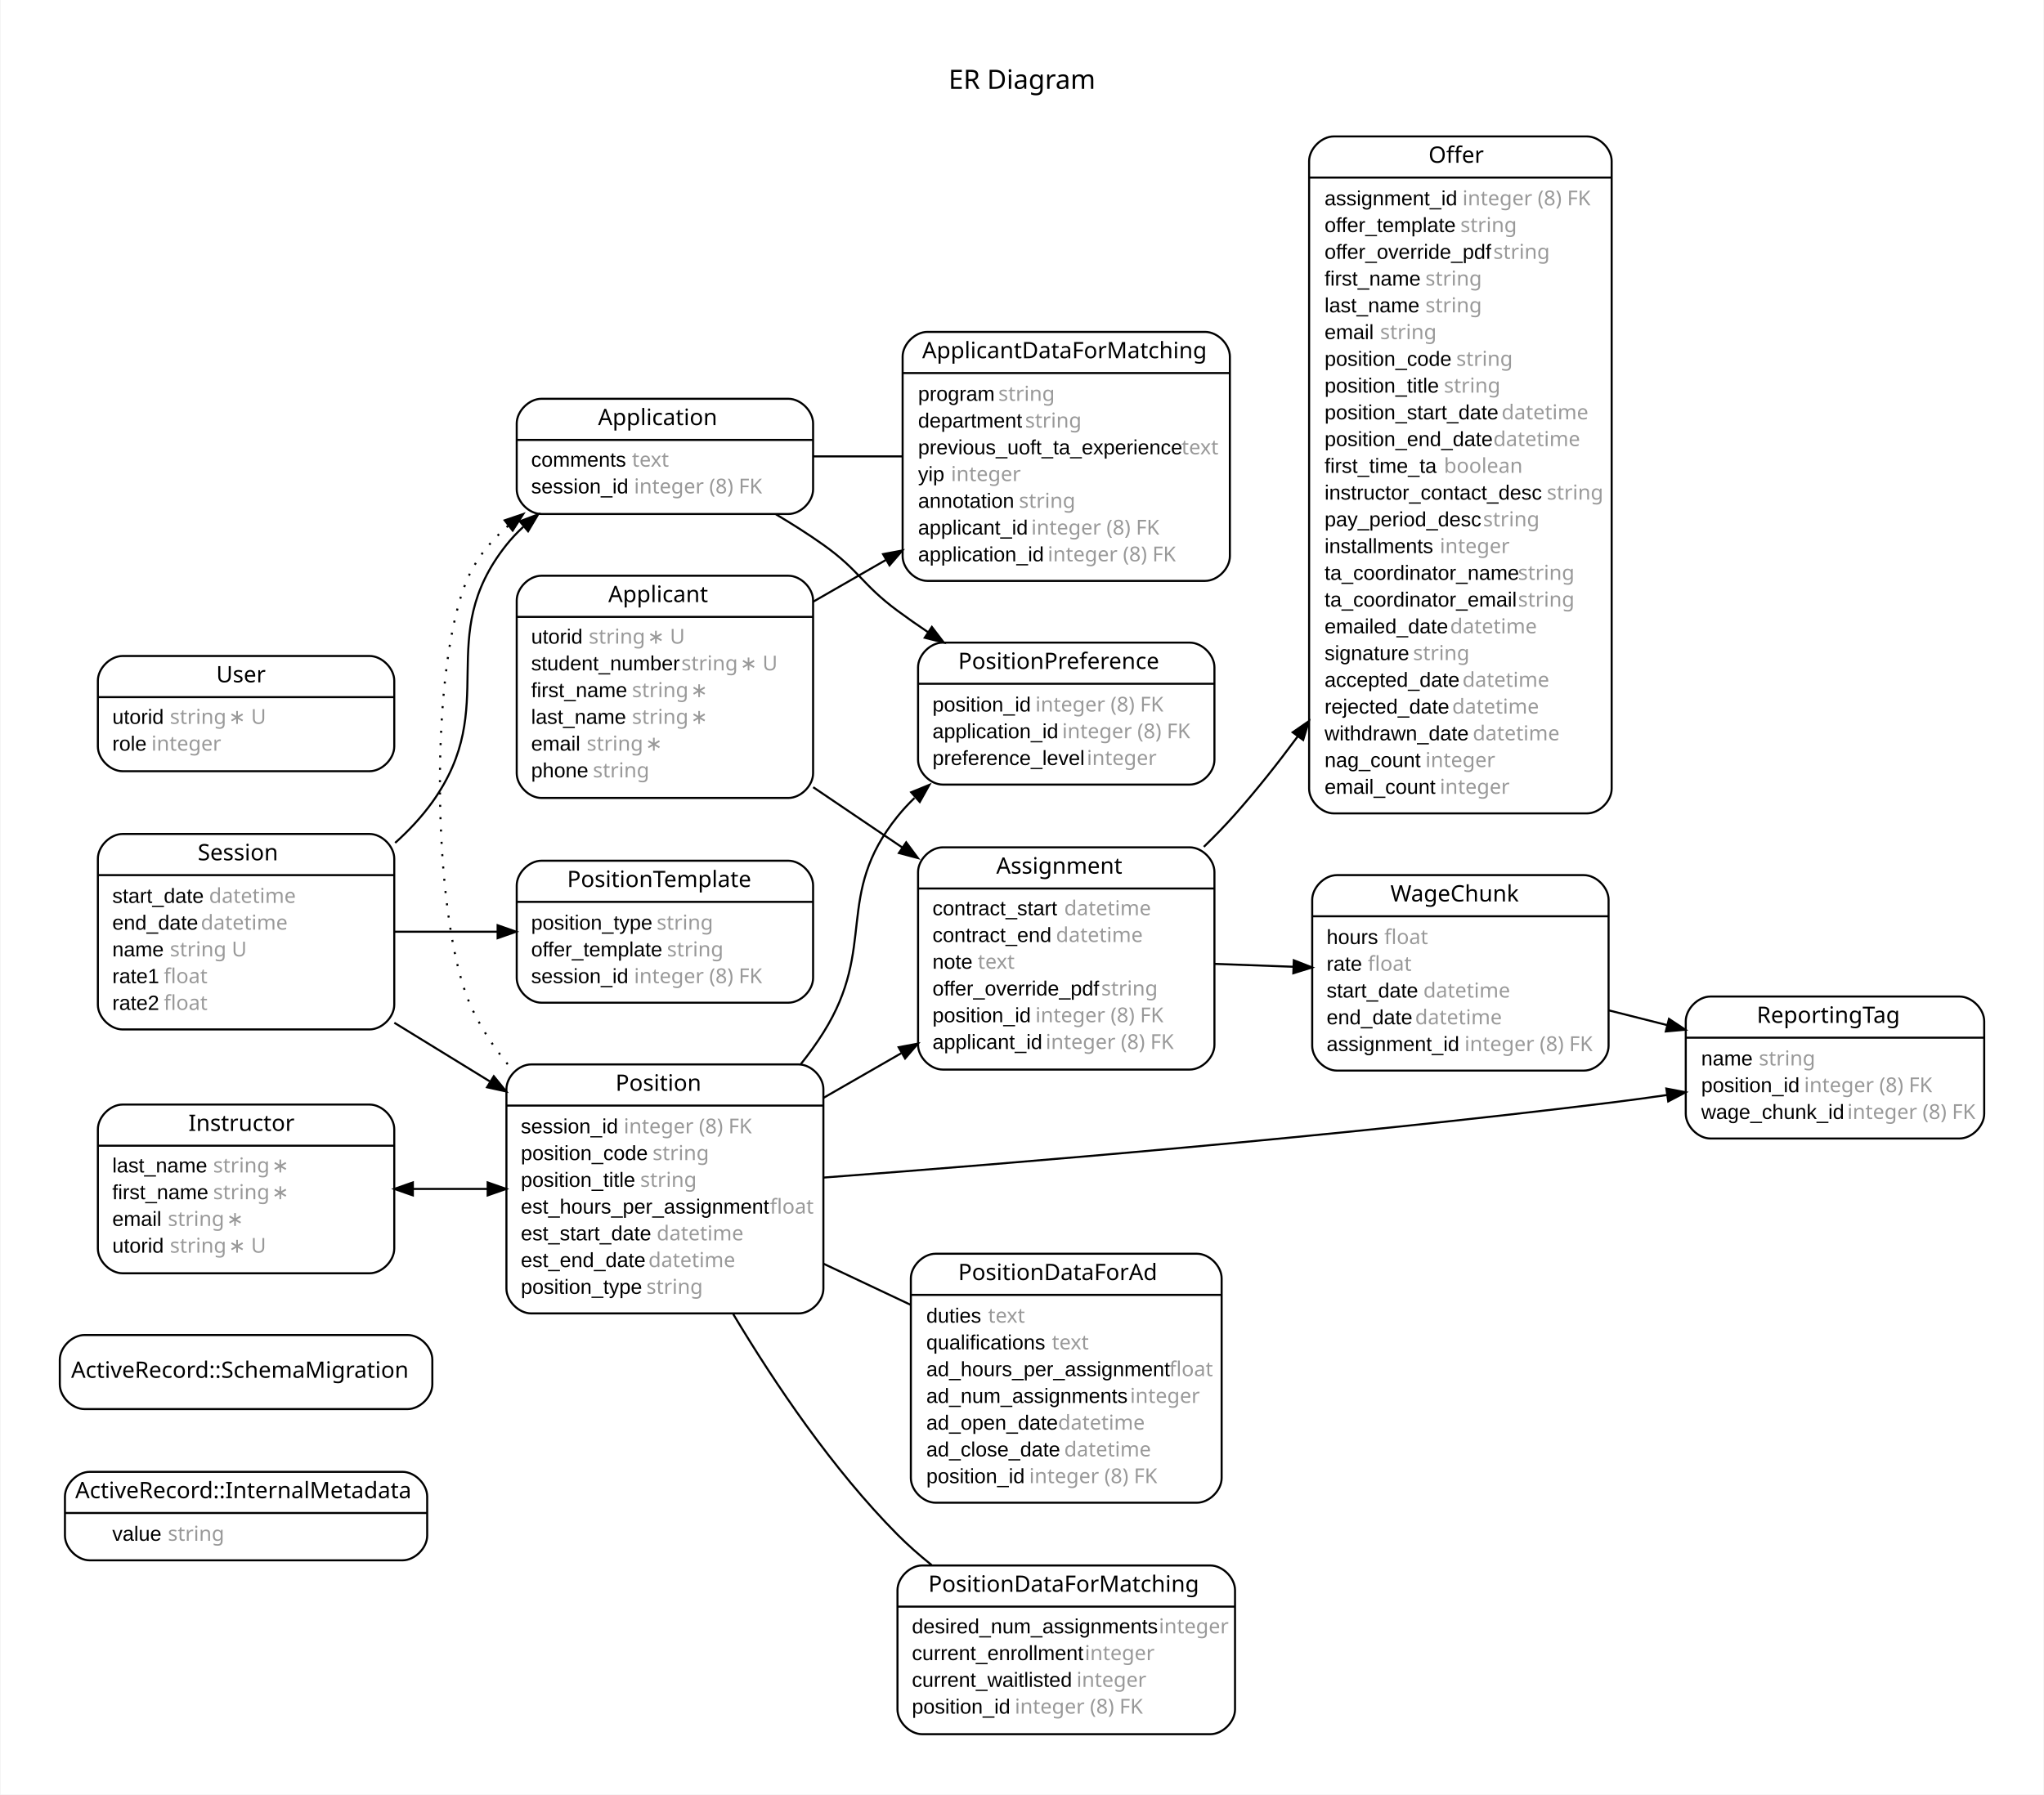
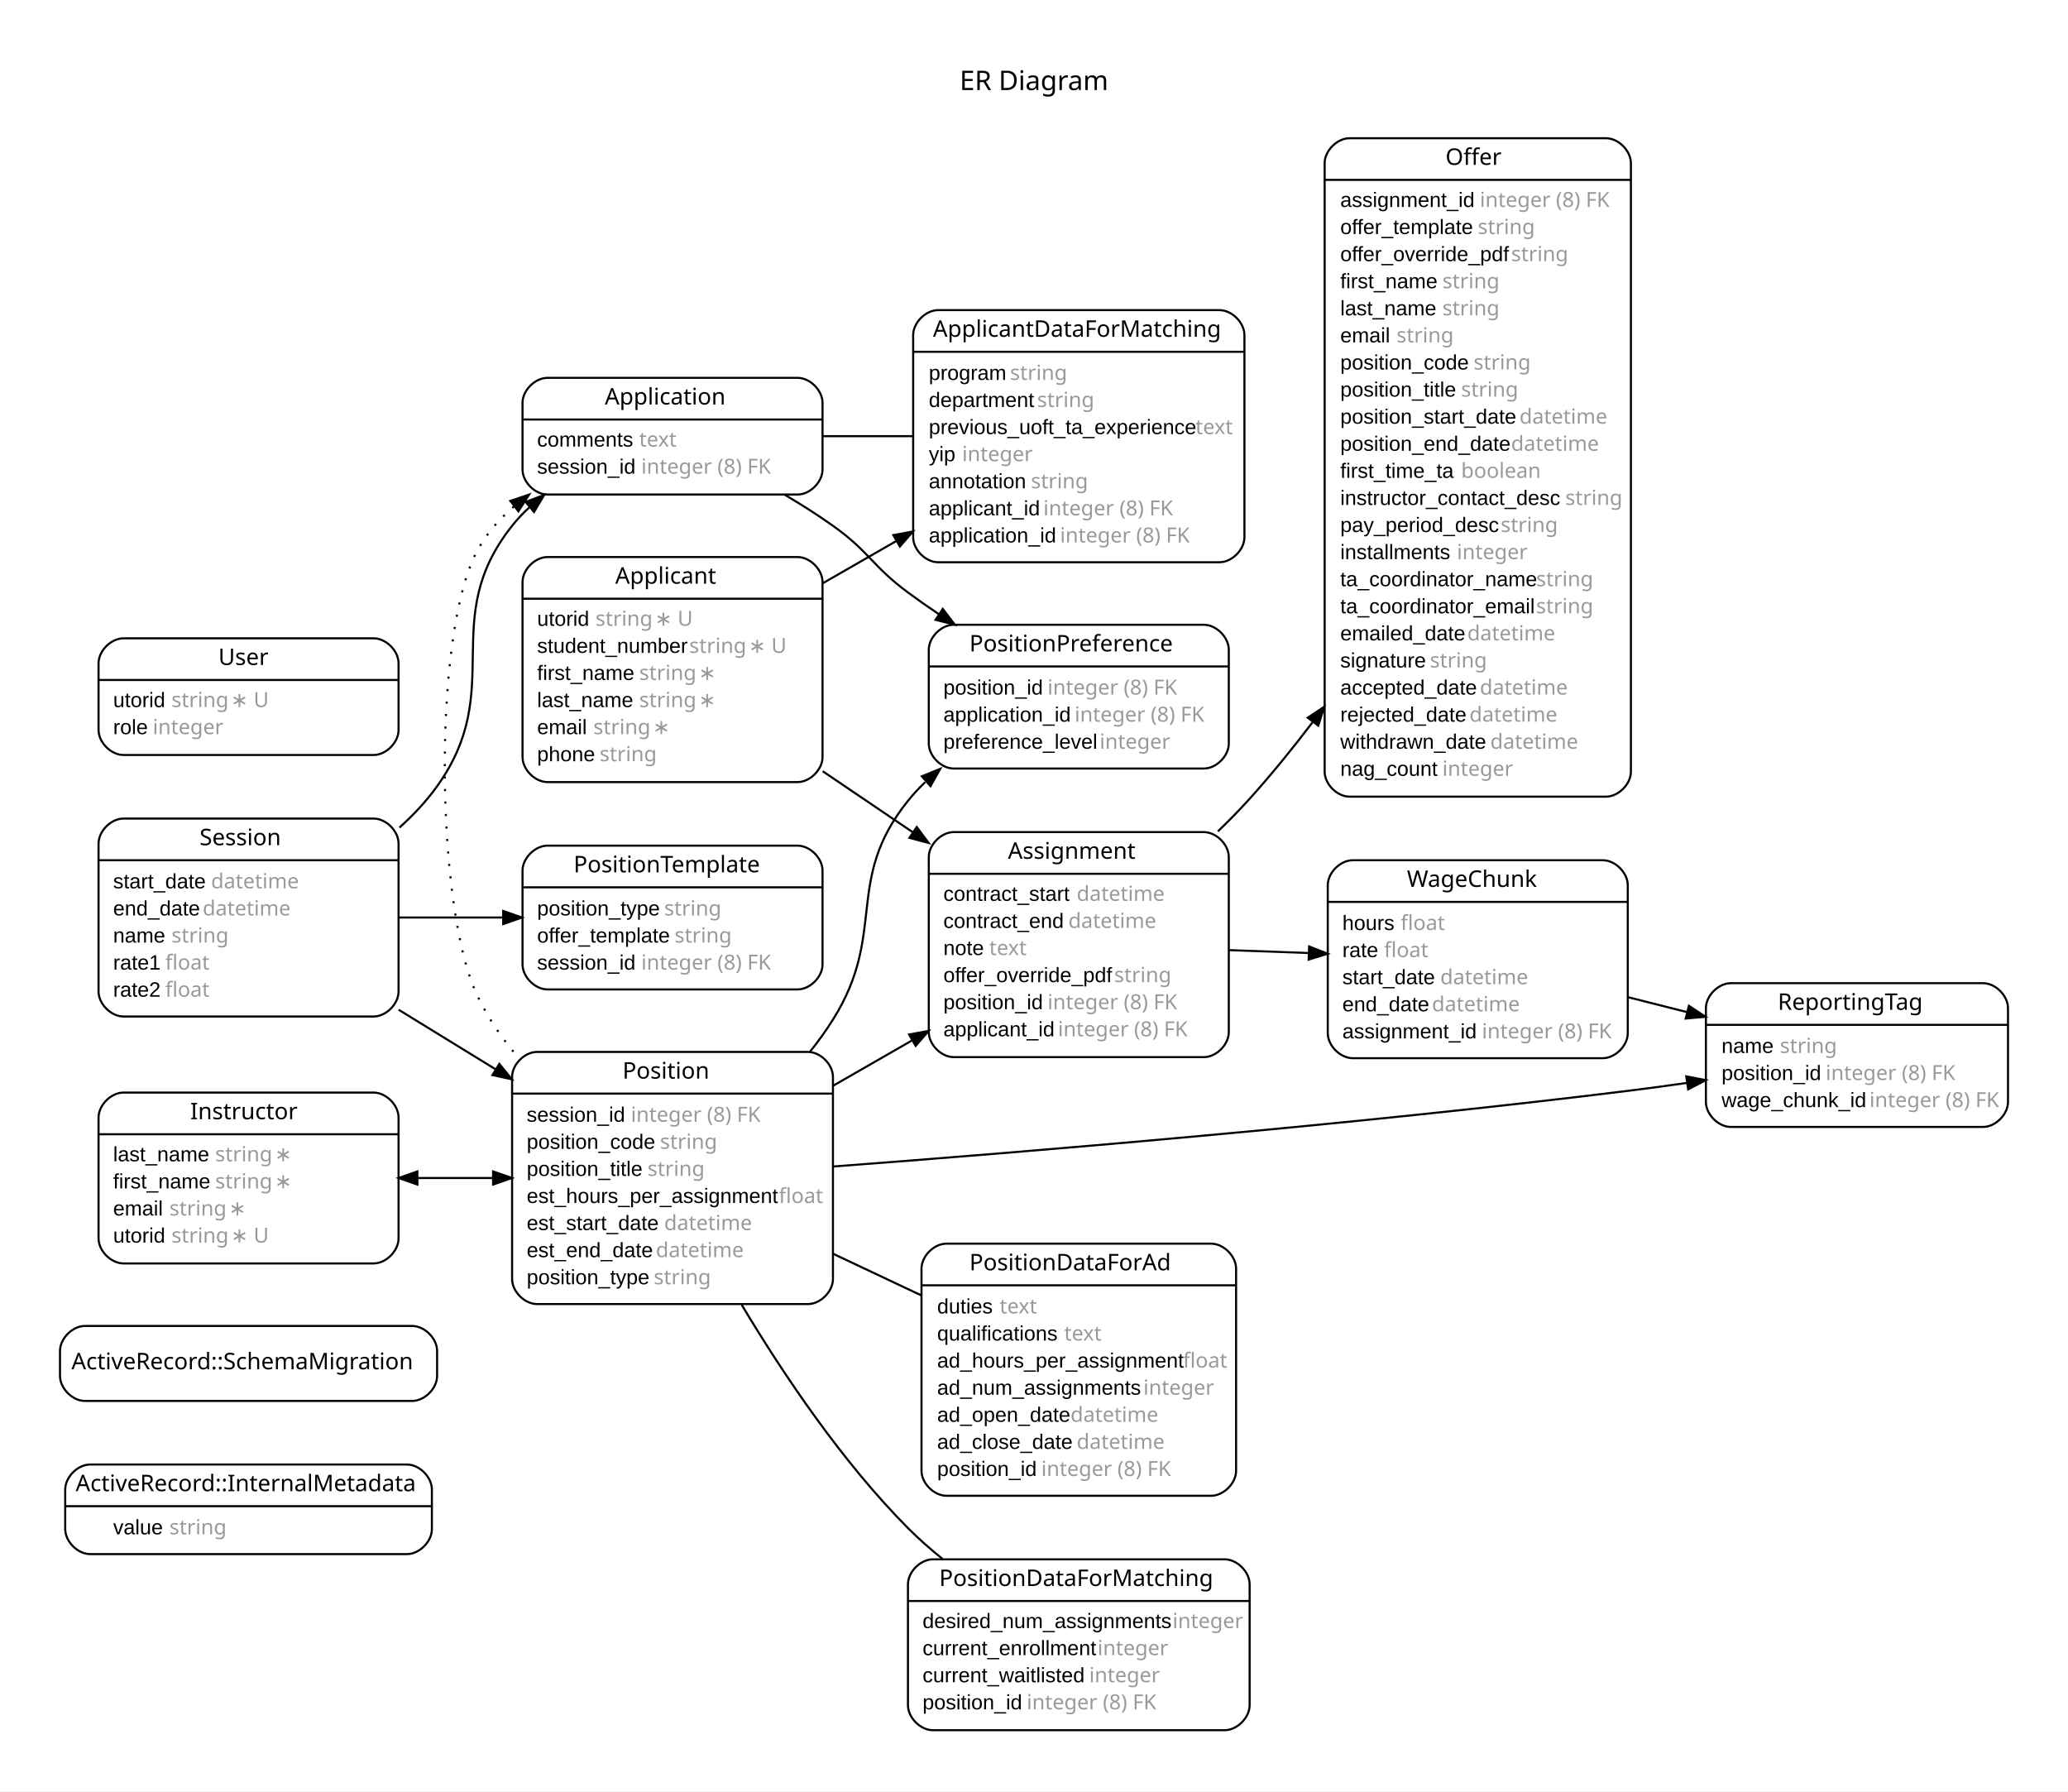
- <svg xmlns="http://www.w3.org/2000/svg" width="993pt" height="872pt" viewBox="0.00 0.00 992.60 872.10">
-   <g id="graph0" class="graph" transform="scale(1 1) rotate(0) translate(28.8 843.3)">
-     <polygon fill="#ffffff" stroke="transparent" points="-28.8,28.8 -28.8,-843.3 963.8,-843.3 963.8,28.8 -28.8,28.8" />
-     <text text-anchor="middle" x="467.5" y="-800.1" font-family="Arial Bold" font-size="13.00" fill="#000000">ER Diagram</text>
+ <svg xmlns="http://www.w3.org/2000/svg" width="993pt" height="860pt" viewBox="0.00 0.00 992.60 859.60">
+   <g id="graph0" class="graph" transform="scale(1 1) rotate(0) translate(28.8 830.8)">
+     <polygon fill="#ffffff" stroke="transparent" points="-28.8,28.8 -28.8,-830.8 963.8,-830.8 963.8,28.8 -28.8,28.8" />
+     <text text-anchor="middle" x="467.5" y="-787.6" font-family="Arial Bold" font-size="13.00" fill="#000000">ER Diagram</text>
    <g id="node1" class="node">
      <path fill="none" stroke="#000000" d="M14.5,-85C14.5,-85 166.5,-85 166.5,-85 172.5,-85 178.5,-91 178.5,-97 178.5,-97 178.5,-116 178.5,-116 178.5,-122 172.5,-128 166.5,-128 166.5,-128 14.5,-128 14.5,-128 8.5,-128 2.5,-122 2.5,-116 2.5,-116 2.5,-97 2.5,-97 2.5,-91 8.5,-85 14.5,-85" />
      <text text-anchor="start" x="7.5" y="-115.2" font-family="Arial Bold" font-size="11.00" fill="#000000">ActiveRecord::InternalMetadata</text>
      <polyline fill="none" stroke="#000000" points="2.5,-108 178.5,-108 " />
      <text text-anchor="start" x="25.5" y="-94.5" font-family="Arial" font-size="10.00" fill="#000000">value </text>
      <text text-anchor="start" x="52.5" y="-94.5" font-family="Arial Italic" font-size="10.00" fill="#999999">string</text>
    </g>
    <g id="node2" class="node">
      <path fill="none" stroke="#000000" d="M12,-158.5C12,-158.5 169,-158.5 169,-158.5 175,-158.5 181,-164.5 181,-170.5 181,-170.5 181,-182.5 181,-182.5 181,-188.5 175,-194.5 169,-194.5 169,-194.5 12,-194.5 12,-194.5 6,-194.5 0,-188.5 0,-182.5 0,-182.5 0,-170.5 0,-170.5 0,-164.5 6,-158.5 12,-158.5" />
      <text text-anchor="start" x="5.5" y="-173.7" font-family="Arial Bold" font-size="11.00" fill="#000000">ActiveRecord::SchemaMigration</text>
    </g>
    <g id="node3" class="node">
      <path fill="none" stroke="#000000" d="M234,-455.5C234,-455.5 354,-455.5 354,-455.5 360,-455.5 366,-461.5 366,-467.5 366,-467.5 366,-551.5 366,-551.5 366,-557.5 360,-563.5 354,-563.5 354,-563.5 234,-563.5 234,-563.5 228,-563.5 222,-557.5 222,-551.5 222,-551.5 222,-467.5 222,-467.5 222,-461.5 228,-455.5 234,-455.5" />
      <text text-anchor="start" x="266.5" y="-550.7" font-family="Arial Bold" font-size="11.00" fill="#000000">Applicant</text>
      <polyline fill="none" stroke="#000000" points="222,-543.5 366,-543.5 " />
      <text text-anchor="start" x="229" y="-530.5" font-family="Arial" font-size="10.00" fill="#000000">utorid </text>
      <text text-anchor="start" x="257" y="-530.5" font-family="Arial Italic" font-size="10.00" fill="#999999">string ∗ U</text>
      <text text-anchor="start" x="229" y="-517.5" font-family="Arial" font-size="10.00" fill="#000000">student_number </text>
      <text text-anchor="start" x="302" y="-517.5" font-family="Arial Italic" font-size="10.00" fill="#999999">string ∗ U</text>
      <text text-anchor="start" x="229" y="-504.5" font-family="Arial" font-size="10.00" fill="#000000">first_name </text>
      <text text-anchor="start" x="278" y="-504.5" font-family="Arial Italic" font-size="10.00" fill="#999999">string ∗</text>
      <text text-anchor="start" x="229" y="-491.5" font-family="Arial" font-size="10.00" fill="#000000">last_name </text>
      <text text-anchor="start" x="278" y="-491.5" font-family="Arial Italic" font-size="10.00" fill="#999999">string ∗</text>
      <text text-anchor="start" x="229" y="-478.5" font-family="Arial" font-size="10.00" fill="#000000">email </text>
      <text text-anchor="start" x="256" y="-478.5" font-family="Arial Italic" font-size="10.00" fill="#999999">string ∗</text>
      <text text-anchor="start" x="229" y="-465.5" font-family="Arial" font-size="10.00" fill="#000000">phone </text>
      <text text-anchor="start" x="259" y="-465.5" font-family="Arial Italic" font-size="10.00" fill="#999999">string</text>
    </g>
    <g id="node4" class="node">
      <path fill="none" stroke="#000000" d="M421.5,-561C421.5,-561 556.5,-561 556.5,-561 562.5,-561 568.5,-567 568.5,-573 568.5,-573 568.5,-670 568.5,-670 568.5,-676 562.5,-682 556.5,-682 556.5,-682 421.5,-682 421.5,-682 415.5,-682 409.5,-676 409.5,-670 409.5,-670 409.5,-573 409.5,-573 409.5,-567 415.5,-561 421.5,-561" />
      <text text-anchor="start" x="419" y="-669.2" font-family="Arial Bold" font-size="11.00" fill="#000000">ApplicantDataForMatching</text>
      <polyline fill="none" stroke="#000000" points="409.5,-662 568.5,-662 " />
      <text text-anchor="start" x="417" y="-648.5" font-family="Arial" font-size="10.00" fill="#000000">program </text>
      <text text-anchor="start" x="456" y="-648.5" font-family="Arial Italic" font-size="10.00" fill="#999999">string</text>
      <text text-anchor="start" x="417" y="-635.5" font-family="Arial" font-size="10.00" fill="#000000">department </text>
      <text text-anchor="start" x="469" y="-635.5" font-family="Arial Italic" font-size="10.00" fill="#999999">string</text>
      <text text-anchor="start" x="417" y="-622.5" font-family="Arial" font-size="10.00" fill="#000000">previous_uoft_ta_experience </text>
      <text text-anchor="start" x="545" y="-622.5" font-family="Arial Italic" font-size="10.00" fill="#999999">text</text>
      <text text-anchor="start" x="417" y="-609.5" font-family="Arial" font-size="10.00" fill="#000000">yip </text>
      <text text-anchor="start" x="433" y="-609.5" font-family="Arial Italic" font-size="10.00" fill="#999999">integer</text>
      <text text-anchor="start" x="417" y="-596.5" font-family="Arial" font-size="10.00" fill="#000000">annotation </text>
      <text text-anchor="start" x="466" y="-596.5" font-family="Arial Italic" font-size="10.00" fill="#999999">string</text>
      <text text-anchor="start" x="417" y="-583.5" font-family="Arial" font-size="10.00" fill="#000000">applicant_id </text>
      <text text-anchor="start" x="472" y="-583.5" font-family="Arial Italic" font-size="10.00" fill="#999999">integer (8) FK</text>
      <text text-anchor="start" x="417" y="-570.5" font-family="Arial" font-size="10.00" fill="#000000">application_id </text>
      <text text-anchor="start" x="480" y="-570.5" font-family="Arial Italic" font-size="10.00" fill="#999999">integer (8) FK</text>
    </g>
    <g id="edge5" class="edge">
      <path fill="none" stroke="#000000" d="M366.057,-550.886C377.516,-557.468 389.48,-564.34 401.252,-571.101" />
      <polygon fill="#000000" stroke="#000000" points="399.99,-574.009 409.363,-575.76 403.128,-568.546 399.99,-574.009" />
    </g>
    <g id="node6" class="node">
      <path fill="none" stroke="#000000" d="M429,-323.5C429,-323.5 549,-323.5 549,-323.5 555,-323.5 561,-329.5 561,-335.5 561,-335.5 561,-419.5 561,-419.5 561,-425.5 555,-431.5 549,-431.5 549,-431.5 429,-431.5 429,-431.5 423,-431.5 417,-425.5 417,-419.5 417,-419.5 417,-335.5 417,-335.5 417,-329.5 423,-323.5 429,-323.5" />
      <text text-anchor="start" x="455" y="-418.7" font-family="Arial Bold" font-size="11.00" fill="#000000">Assignment</text>
      <polyline fill="none" stroke="#000000" points="417,-411.5 561,-411.5 " />
      <text text-anchor="start" x="424" y="-398.5" font-family="Arial" font-size="10.00" fill="#000000">contract_start </text>
      <text text-anchor="start" x="488" y="-398.5" font-family="Arial Italic" font-size="10.00" fill="#999999">datetime</text>
      <text text-anchor="start" x="424" y="-385.5" font-family="Arial" font-size="10.00" fill="#000000">contract_end </text>
      <text text-anchor="start" x="484" y="-385.5" font-family="Arial Italic" font-size="10.00" fill="#999999">datetime</text>
      <text text-anchor="start" x="424" y="-372.5" font-family="Arial" font-size="10.00" fill="#000000">note </text>
      <text text-anchor="start" x="446" y="-372.5" font-family="Arial Italic" font-size="10.00" fill="#999999">text</text>
      <text text-anchor="start" x="424" y="-359.5" font-family="Arial" font-size="10.00" fill="#000000">offer_override_pdf </text>
      <text text-anchor="start" x="506" y="-359.5" font-family="Arial Italic" font-size="10.00" fill="#999999">string</text>
      <text text-anchor="start" x="424" y="-346.5" font-family="Arial" font-size="10.00" fill="#000000">position_id </text>
      <text text-anchor="start" x="474" y="-346.5" font-family="Arial Italic" font-size="10.00" fill="#999999">integer (8) FK</text>
      <text text-anchor="start" x="424" y="-333.5" font-family="Arial" font-size="10.00" fill="#000000">applicant_id </text>
      <text text-anchor="start" x="479" y="-333.5" font-family="Arial Italic" font-size="10.00" fill="#999999">integer (8) FK</text>
    </g>
    <g id="edge2" class="edge">
      <path fill="none" stroke="#000000" d="M366.057,-460.723C380.192,-451.154 395.095,-441.067 409.459,-431.343" />
      <polygon fill="#000000" stroke="#000000" points="411.227,-433.95 416.914,-426.297 407.695,-428.733 411.227,-433.95" />
    </g>
    <g id="node5" class="node">
      <path fill="none" stroke="#000000" d="M234,-593.5C234,-593.5 354,-593.5 354,-593.5 360,-593.5 366,-599.5 366,-605.5 366,-605.5 366,-637.5 366,-637.5 366,-643.5 360,-649.5 354,-649.5 354,-649.5 234,-649.5 234,-649.5 228,-649.5 222,-643.5 222,-637.5 222,-637.5 222,-605.5 222,-605.5 222,-599.5 228,-593.5 234,-593.5" />
      <text text-anchor="start" x="261.5" y="-636.7" font-family="Arial Bold" font-size="11.00" fill="#000000">Application</text>
      <polyline fill="none" stroke="#000000" points="222,-629.5 366,-629.5 " />
      <text text-anchor="start" x="229" y="-616.5" font-family="Arial" font-size="10.00" fill="#000000">comments </text>
      <text text-anchor="start" x="278" y="-616.5" font-family="Arial Italic" font-size="10.00" fill="#999999">text</text>
      <text text-anchor="start" x="229" y="-603.5" font-family="Arial" font-size="10.00" fill="#000000">session_id </text>
      <text text-anchor="start" x="279" y="-603.5" font-family="Arial Italic" font-size="10.00" fill="#999999">integer (8) FK</text>
    </g>
    <g id="edge15" class="edge">
      <path fill="none" stroke="#000000" d="M366.057,-621.5C380.161,-621.5 395.029,-621.5 409.363,-621.5" />
    </g>
    <g id="node12" class="node">
      <path fill="none" stroke="#000000" d="M429,-462C429,-462 549,-462 549,-462 555,-462 561,-468 561,-474 561,-474 561,-519 561,-519 561,-525 555,-531 549,-531 549,-531 429,-531 429,-531 423,-531 417,-525 417,-519 417,-519 417,-474 417,-474 417,-468 423,-462 429,-462" />
      <text text-anchor="start" x="436.5" y="-518.2" font-family="Arial Bold" font-size="11.00" fill="#000000">PositionPreference</text>
      <polyline fill="none" stroke="#000000" points="417,-511 561,-511 " />
      <text text-anchor="start" x="424" y="-497.5" font-family="Arial" font-size="10.00" fill="#000000">position_id </text>
      <text text-anchor="start" x="474" y="-497.5" font-family="Arial Italic" font-size="10.00" fill="#999999">integer (8) FK</text>
      <text text-anchor="start" x="424" y="-484.5" font-family="Arial" font-size="10.00" fill="#000000">application_id </text>
      <text text-anchor="start" x="487" y="-484.5" font-family="Arial Italic" font-size="10.00" fill="#999999">integer (8) FK</text>
      <text text-anchor="start" x="424" y="-471.5" font-family="Arial" font-size="10.00" fill="#000000">preference_level </text>
      <text text-anchor="start" x="499" y="-471.5" font-family="Arial Italic" font-size="10.00" fill="#999999">integer</text>
    </g>
    <g id="edge17" class="edge">
      <path fill="none" stroke="#000000" d="M347.944,-593.355C355.851,-588.666 363.762,-583.645 371,-578.5 388.448,-566.097 389.792,-559.235 407,-546.5 411.773,-542.968 416.804,-539.451 421.93,-536.014" />
      <polygon fill="#000000" stroke="#000000" points="423.701,-538.619 429.489,-531.041 420.239,-533.356 423.701,-538.619" />
    </g>
    <g id="node8" class="node">
-       <path fill="none" stroke="#000000" d="M619,-448C619,-448 742,-448 742,-448 748,-448 754,-454 754,-460 754,-460 754,-765 754,-765 754,-771 748,-777 742,-777 742,-777 619,-777 619,-777 613,-777 607,-771 607,-765 607,-765 607,-460 607,-460 607,-454 613,-448 619,-448" />
-       <text text-anchor="start" x="665" y="-764.2" font-family="Arial Bold" font-size="11.00" fill="#000000">Offer</text>
-       <polyline fill="none" stroke="#000000" points="607,-757 754,-757 " />
-       <text text-anchor="start" x="614.5" y="-743.5" font-family="Arial" font-size="10.00" fill="#000000">assignment_id </text>
-       <text text-anchor="start" x="681.5" y="-743.5" font-family="Arial Italic" font-size="10.00" fill="#999999">integer (8) FK</text>
-       <text text-anchor="start" x="614.5" y="-730.5" font-family="Arial" font-size="10.00" fill="#000000">offer_template </text>
-       <text text-anchor="start" x="680.5" y="-730.5" font-family="Arial Italic" font-size="10.00" fill="#999999">string</text>
-       <text text-anchor="start" x="614.5" y="-717.5" font-family="Arial" font-size="10.00" fill="#000000">offer_override_pdf </text>
-       <text text-anchor="start" x="696.5" y="-717.5" font-family="Arial Italic" font-size="10.00" fill="#999999">string</text>
-       <text text-anchor="start" x="614.5" y="-704.5" font-family="Arial" font-size="10.00" fill="#000000">first_name </text>
-       <text text-anchor="start" x="663.5" y="-704.5" font-family="Arial Italic" font-size="10.00" fill="#999999">string</text>
-       <text text-anchor="start" x="614.5" y="-691.5" font-family="Arial" font-size="10.00" fill="#000000">last_name </text>
-       <text text-anchor="start" x="663.5" y="-691.5" font-family="Arial Italic" font-size="10.00" fill="#999999">string</text>
-       <text text-anchor="start" x="614.5" y="-678.5" font-family="Arial" font-size="10.00" fill="#000000">email </text>
-       <text text-anchor="start" x="641.5" y="-678.5" font-family="Arial Italic" font-size="10.00" fill="#999999">string</text>
-       <text text-anchor="start" x="614.5" y="-665.5" font-family="Arial" font-size="10.00" fill="#000000">position_code </text>
-       <text text-anchor="start" x="678.5" y="-665.5" font-family="Arial Italic" font-size="10.00" fill="#999999">string</text>
-       <text text-anchor="start" x="614.5" y="-652.5" font-family="Arial" font-size="10.00" fill="#000000">position_title </text>
-       <text text-anchor="start" x="672.5" y="-652.5" font-family="Arial Italic" font-size="10.00" fill="#999999">string</text>
-       <text text-anchor="start" x="614.5" y="-639.5" font-family="Arial" font-size="10.00" fill="#000000">position_start_date </text>
-       <text text-anchor="start" x="700.5" y="-639.5" font-family="Arial Italic" font-size="10.00" fill="#999999">datetime</text>
-       <text text-anchor="start" x="614.5" y="-626.5" font-family="Arial" font-size="10.00" fill="#000000">position_end_date </text>
-       <text text-anchor="start" x="696.5" y="-626.5" font-family="Arial Italic" font-size="10.00" fill="#999999">datetime</text>
-       <text text-anchor="start" x="614.5" y="-613.5" font-family="Arial" font-size="10.00" fill="#000000">first_time_ta </text>
-       <text text-anchor="start" x="672.5" y="-613.5" font-family="Arial Italic" font-size="10.00" fill="#999999">boolean</text>
-       <text text-anchor="start" x="614.5" y="-600.5" font-family="Arial" font-size="10.00" fill="#000000">instructor_contact_desc </text>
-       <text text-anchor="start" x="722.5" y="-600.5" font-family="Arial Italic" font-size="10.00" fill="#999999">string</text>
-       <text text-anchor="start" x="614.5" y="-587.5" font-family="Arial" font-size="10.00" fill="#000000">pay_period_desc </text>
-       <text text-anchor="start" x="691.5" y="-587.5" font-family="Arial Italic" font-size="10.00" fill="#999999">string</text>
-       <text text-anchor="start" x="614.5" y="-574.5" font-family="Arial" font-size="10.00" fill="#000000">installments </text>
-       <text text-anchor="start" x="670.5" y="-574.5" font-family="Arial Italic" font-size="10.00" fill="#999999">integer</text>
-       <text text-anchor="start" x="614.5" y="-561.5" font-family="Arial" font-size="10.00" fill="#000000">ta_coordinator_name </text>
-       <text text-anchor="start" x="708.5" y="-561.5" font-family="Arial Italic" font-size="10.00" fill="#999999">string</text>
-       <text text-anchor="start" x="614.5" y="-548.5" font-family="Arial" font-size="10.00" fill="#000000">ta_coordinator_email </text>
-       <text text-anchor="start" x="708.5" y="-548.5" font-family="Arial Italic" font-size="10.00" fill="#999999">string</text>
-       <text text-anchor="start" x="614.5" y="-535.5" font-family="Arial" font-size="10.00" fill="#000000">emailed_date </text>
-       <text text-anchor="start" x="675.5" y="-535.5" font-family="Arial Italic" font-size="10.00" fill="#999999">datetime</text>
-       <text text-anchor="start" x="614.5" y="-522.5" font-family="Arial" font-size="10.00" fill="#000000">signature </text>
-       <text text-anchor="start" x="657.5" y="-522.5" font-family="Arial Italic" font-size="10.00" fill="#999999">string</text>
-       <text text-anchor="start" x="614.5" y="-509.5" font-family="Arial" font-size="10.00" fill="#000000">accepted_date </text>
-       <text text-anchor="start" x="681.5" y="-509.5" font-family="Arial Italic" font-size="10.00" fill="#999999">datetime</text>
-       <text text-anchor="start" x="614.5" y="-496.5" font-family="Arial" font-size="10.00" fill="#000000">rejected_date </text>
-       <text text-anchor="start" x="676.5" y="-496.5" font-family="Arial Italic" font-size="10.00" fill="#999999">datetime</text>
-       <text text-anchor="start" x="614.5" y="-483.5" font-family="Arial" font-size="10.00" fill="#000000">withdrawn_date </text>
-       <text text-anchor="start" x="686.5" y="-483.5" font-family="Arial Italic" font-size="10.00" fill="#999999">datetime</text>
-       <text text-anchor="start" x="614.5" y="-470.5" font-family="Arial" font-size="10.00" fill="#000000">nag_count </text>
-       <text text-anchor="start" x="663.5" y="-470.5" font-family="Arial Italic" font-size="10.00" fill="#999999">integer</text>
-       <text text-anchor="start" x="614.5" y="-457.5" font-family="Arial" font-size="10.00" fill="#000000">email_count </text>
-       <text text-anchor="start" x="670.5" y="-457.5" font-family="Arial Italic" font-size="10.00" fill="#999999">integer</text>
+       <path fill="none" stroke="#000000" d="M619,-448.5C619,-448.5 742,-448.5 742,-448.5 748,-448.5 754,-454.5 754,-460.5 754,-460.5 754,-752.5 754,-752.5 754,-758.5 748,-764.5 742,-764.5 742,-764.5 619,-764.5 619,-764.5 613,-764.5 607,-758.5 607,-752.5 607,-752.5 607,-460.5 607,-460.5 607,-454.5 613,-448.5 619,-448.5" />
+       <text text-anchor="start" x="665" y="-751.7" font-family="Arial Bold" font-size="11.00" fill="#000000">Offer</text>
+       <polyline fill="none" stroke="#000000" points="607,-744.5 754,-744.5 " />
+       <text text-anchor="start" x="614.5" y="-731.5" font-family="Arial" font-size="10.00" fill="#000000">assignment_id </text>
+       <text text-anchor="start" x="681.5" y="-731.5" font-family="Arial Italic" font-size="10.00" fill="#999999">integer (8) FK</text>
+       <text text-anchor="start" x="614.5" y="-718.5" font-family="Arial" font-size="10.00" fill="#000000">offer_template </text>
+       <text text-anchor="start" x="680.5" y="-718.5" font-family="Arial Italic" font-size="10.00" fill="#999999">string</text>
+       <text text-anchor="start" x="614.5" y="-705.5" font-family="Arial" font-size="10.00" fill="#000000">offer_override_pdf </text>
+       <text text-anchor="start" x="696.5" y="-705.5" font-family="Arial Italic" font-size="10.00" fill="#999999">string</text>
+       <text text-anchor="start" x="614.5" y="-692.5" font-family="Arial" font-size="10.00" fill="#000000">first_name </text>
+       <text text-anchor="start" x="663.5" y="-692.5" font-family="Arial Italic" font-size="10.00" fill="#999999">string</text>
+       <text text-anchor="start" x="614.5" y="-679.5" font-family="Arial" font-size="10.00" fill="#000000">last_name </text>
+       <text text-anchor="start" x="663.5" y="-679.5" font-family="Arial Italic" font-size="10.00" fill="#999999">string</text>
+       <text text-anchor="start" x="614.5" y="-666.5" font-family="Arial" font-size="10.00" fill="#000000">email </text>
+       <text text-anchor="start" x="641.5" y="-666.5" font-family="Arial Italic" font-size="10.00" fill="#999999">string</text>
+       <text text-anchor="start" x="614.5" y="-653.5" font-family="Arial" font-size="10.00" fill="#000000">position_code </text>
+       <text text-anchor="start" x="678.5" y="-653.5" font-family="Arial Italic" font-size="10.00" fill="#999999">string</text>
+       <text text-anchor="start" x="614.5" y="-640.5" font-family="Arial" font-size="10.00" fill="#000000">position_title </text>
+       <text text-anchor="start" x="672.5" y="-640.5" font-family="Arial Italic" font-size="10.00" fill="#999999">string</text>
+       <text text-anchor="start" x="614.5" y="-627.5" font-family="Arial" font-size="10.00" fill="#000000">position_start_date </text>
+       <text text-anchor="start" x="700.5" y="-627.5" font-family="Arial Italic" font-size="10.00" fill="#999999">datetime</text>
+       <text text-anchor="start" x="614.5" y="-614.5" font-family="Arial" font-size="10.00" fill="#000000">position_end_date </text>
+       <text text-anchor="start" x="696.5" y="-614.5" font-family="Arial Italic" font-size="10.00" fill="#999999">datetime</text>
+       <text text-anchor="start" x="614.5" y="-601.5" font-family="Arial" font-size="10.00" fill="#000000">first_time_ta </text>
+       <text text-anchor="start" x="672.5" y="-601.5" font-family="Arial Italic" font-size="10.00" fill="#999999">boolean</text>
+       <text text-anchor="start" x="614.5" y="-588.5" font-family="Arial" font-size="10.00" fill="#000000">instructor_contact_desc </text>
+       <text text-anchor="start" x="722.5" y="-588.5" font-family="Arial Italic" font-size="10.00" fill="#999999">string</text>
+       <text text-anchor="start" x="614.5" y="-575.5" font-family="Arial" font-size="10.00" fill="#000000">pay_period_desc </text>
+       <text text-anchor="start" x="691.5" y="-575.5" font-family="Arial Italic" font-size="10.00" fill="#999999">string</text>
+       <text text-anchor="start" x="614.5" y="-562.5" font-family="Arial" font-size="10.00" fill="#000000">installments </text>
+       <text text-anchor="start" x="670.5" y="-562.5" font-family="Arial Italic" font-size="10.00" fill="#999999">integer</text>
+       <text text-anchor="start" x="614.5" y="-549.5" font-family="Arial" font-size="10.00" fill="#000000">ta_coordinator_name </text>
+       <text text-anchor="start" x="708.5" y="-549.5" font-family="Arial Italic" font-size="10.00" fill="#999999">string</text>
+       <text text-anchor="start" x="614.5" y="-536.5" font-family="Arial" font-size="10.00" fill="#000000">ta_coordinator_email </text>
+       <text text-anchor="start" x="708.5" y="-536.5" font-family="Arial Italic" font-size="10.00" fill="#999999">string</text>
+       <text text-anchor="start" x="614.5" y="-523.5" font-family="Arial" font-size="10.00" fill="#000000">emailed_date </text>
+       <text text-anchor="start" x="675.5" y="-523.5" font-family="Arial Italic" font-size="10.00" fill="#999999">datetime</text>
+       <text text-anchor="start" x="614.5" y="-510.5" font-family="Arial" font-size="10.00" fill="#000000">signature </text>
+       <text text-anchor="start" x="657.5" y="-510.5" font-family="Arial Italic" font-size="10.00" fill="#999999">string</text>
+       <text text-anchor="start" x="614.5" y="-497.5" font-family="Arial" font-size="10.00" fill="#000000">accepted_date </text>
+       <text text-anchor="start" x="681.5" y="-497.5" font-family="Arial Italic" font-size="10.00" fill="#999999">datetime</text>
+       <text text-anchor="start" x="614.5" y="-484.5" font-family="Arial" font-size="10.00" fill="#000000">rejected_date </text>
+       <text text-anchor="start" x="676.5" y="-484.5" font-family="Arial Italic" font-size="10.00" fill="#999999">datetime</text>
+       <text text-anchor="start" x="614.5" y="-471.5" font-family="Arial" font-size="10.00" fill="#000000">withdrawn_date </text>
+       <text text-anchor="start" x="686.5" y="-471.5" font-family="Arial Italic" font-size="10.00" fill="#999999">datetime</text>
+       <text text-anchor="start" x="614.5" y="-458.5" font-family="Arial" font-size="10.00" fill="#000000">nag_count </text>
+       <text text-anchor="start" x="663.5" y="-458.5" font-family="Arial Italic" font-size="10.00" fill="#999999">integer</text>
    </g>
    <g id="edge1" class="edge">
-       <path fill="none" stroke="#000000" d="M555.855,-431.749C561.16,-436.891 566.283,-442.176 571,-447.5 581.484,-459.333 591.735,-472.239 601.498,-485.45" />
-       <polygon fill="#000000" stroke="#000000" points="599.022,-487.401 606.87,-492.816 604.112,-483.688 599.022,-487.401" />
+       <path fill="none" stroke="#000000" d="M555.755,-431.838C561.082,-436.96 566.237,-442.217 571,-447.5 581.318,-458.946 591.462,-471.409 601.161,-484.154" />
+       <polygon fill="#000000" stroke="#000000" points="598.895,-486.382 606.819,-491.686 603.932,-482.598 598.895,-486.382" />
    </g>
    <g id="node17" class="node">
      <path fill="none" stroke="#000000" d="M620.5,-323C620.5,-323 740.5,-323 740.5,-323 746.5,-323 752.5,-329 752.5,-335 752.5,-335 752.5,-406 752.5,-406 752.5,-412 746.5,-418 740.5,-418 740.5,-418 620.5,-418 620.5,-418 614.5,-418 608.5,-412 608.5,-406 608.5,-406 608.5,-335 608.5,-335 608.5,-329 614.5,-323 620.5,-323" />
      <text text-anchor="start" x="646.5" y="-405.2" font-family="Arial Bold" font-size="11.00" fill="#000000">WageChunk</text>
      <polyline fill="none" stroke="#000000" points="608.5,-398 752.5,-398 " />
      <text text-anchor="start" x="615.5" y="-384.5" font-family="Arial" font-size="10.00" fill="#000000">hours </text>
      <text text-anchor="start" x="643.5" y="-384.5" font-family="Arial Italic" font-size="10.00" fill="#999999">float</text>
      <text text-anchor="start" x="615.5" y="-371.5" font-family="Arial" font-size="10.00" fill="#000000">rate </text>
      <text text-anchor="start" x="635.5" y="-371.5" font-family="Arial Italic" font-size="10.00" fill="#999999">float</text>
      <text text-anchor="start" x="615.5" y="-358.5" font-family="Arial" font-size="10.00" fill="#000000">start_date </text>
      <text text-anchor="start" x="662.5" y="-358.5" font-family="Arial Italic" font-size="10.00" fill="#999999">datetime</text>
      <text text-anchor="start" x="615.5" y="-345.5" font-family="Arial" font-size="10.00" fill="#000000">end_date </text>
      <text text-anchor="start" x="658.5" y="-345.5" font-family="Arial Italic" font-size="10.00" fill="#999999">datetime</text>
      <text text-anchor="start" x="615.5" y="-332.5" font-family="Arial" font-size="10.00" fill="#000000">assignment_id </text>
      <text text-anchor="start" x="682.5" y="-332.5" font-family="Arial Italic" font-size="10.00" fill="#999999">integer (8) FK</text>
    </g>
    <g id="edge4" class="edge">
      <path fill="none" stroke="#000000" d="M561.125,-374.864C573.581,-374.408 586.606,-373.932 599.284,-373.469" />
      <polygon fill="#000000" stroke="#000000" points="599.561,-376.611 608.44,-373.134 599.331,-370.315 599.561,-376.611" />
    </g>
    <g id="node7" class="node">
      <path fill="none" stroke="#000000" d="M30.5,-224.5C30.5,-224.5 150.5,-224.5 150.5,-224.5 156.5,-224.5 162.5,-230.5 162.5,-236.5 162.5,-236.5 162.5,-294.5 162.5,-294.5 162.5,-300.5 156.5,-306.5 150.5,-306.5 150.5,-306.5 30.5,-306.5 30.5,-306.5 24.5,-306.5 18.5,-300.5 18.5,-294.5 18.5,-294.5 18.5,-236.5 18.5,-236.5 18.5,-230.5 24.5,-224.5 30.5,-224.5" />
      <text text-anchor="start" x="62.5" y="-293.7" font-family="Arial Bold" font-size="11.00" fill="#000000">Instructor</text>
      <polyline fill="none" stroke="#000000" points="18.5,-286.5 162.5,-286.5 " />
      <text text-anchor="start" x="25.5" y="-273.5" font-family="Arial" font-size="10.00" fill="#000000">last_name </text>
      <text text-anchor="start" x="74.5" y="-273.5" font-family="Arial Italic" font-size="10.00" fill="#999999">string ∗</text>
      <text text-anchor="start" x="25.5" y="-260.5" font-family="Arial" font-size="10.00" fill="#000000">first_name </text>
      <text text-anchor="start" x="74.5" y="-260.5" font-family="Arial Italic" font-size="10.00" fill="#999999">string ∗</text>
      <text text-anchor="start" x="25.5" y="-247.5" font-family="Arial" font-size="10.00" fill="#000000">email </text>
      <text text-anchor="start" x="52.5" y="-247.5" font-family="Arial Italic" font-size="10.00" fill="#999999">string ∗</text>
      <text text-anchor="start" x="25.5" y="-234.5" font-family="Arial" font-size="10.00" fill="#000000">utorid </text>
      <text text-anchor="start" x="53.5" y="-234.5" font-family="Arial Italic" font-size="10.00" fill="#999999">string ∗ U</text>
    </g>
    <g id="node9" class="node">
      <path fill="none" stroke="#000000" d="M229,-205C229,-205 359,-205 359,-205 365,-205 371,-211 371,-217 371,-217 371,-314 371,-314 371,-320 365,-326 359,-326 359,-326 229,-326 229,-326 223,-326 217,-320 217,-314 217,-314 217,-217 217,-217 217,-211 223,-205 229,-205" />
      <text text-anchor="start" x="270" y="-313.2" font-family="Arial Bold" font-size="11.00" fill="#000000">Position</text>
      <polyline fill="none" stroke="#000000" points="217,-306 371,-306 " />
      <text text-anchor="start" x="224" y="-292.5" font-family="Arial" font-size="10.00" fill="#000000">session_id </text>
      <text text-anchor="start" x="274" y="-292.5" font-family="Arial Italic" font-size="10.00" fill="#999999">integer (8) FK</text>
      <text text-anchor="start" x="224" y="-279.5" font-family="Arial" font-size="10.00" fill="#000000">position_code </text>
      <text text-anchor="start" x="288" y="-279.5" font-family="Arial Italic" font-size="10.00" fill="#999999">string</text>
      <text text-anchor="start" x="224" y="-266.5" font-family="Arial" font-size="10.00" fill="#000000">position_title </text>
      <text text-anchor="start" x="282" y="-266.5" font-family="Arial Italic" font-size="10.00" fill="#999999">string</text>
      <text text-anchor="start" x="224" y="-253.5" font-family="Arial" font-size="10.00" fill="#000000">est_hours_per_assignment </text>
      <text text-anchor="start" x="345" y="-253.5" font-family="Arial Italic" font-size="10.00" fill="#999999">float</text>
      <text text-anchor="start" x="224" y="-240.5" font-family="Arial" font-size="10.00" fill="#000000">est_start_date </text>
      <text text-anchor="start" x="290" y="-240.5" font-family="Arial Italic" font-size="10.00" fill="#999999">datetime</text>
      <text text-anchor="start" x="224" y="-227.5" font-family="Arial" font-size="10.00" fill="#000000">est_end_date </text>
      <text text-anchor="start" x="286" y="-227.5" font-family="Arial Italic" font-size="10.00" fill="#999999">datetime</text>
      <text text-anchor="start" x="224" y="-214.5" font-family="Arial" font-size="10.00" fill="#000000">position_type </text>
      <text text-anchor="start" x="285" y="-214.5" font-family="Arial Italic" font-size="10.00" fill="#999999">string</text>
    </g>
    <g id="edge7" class="edge">
      <path fill="none" stroke="#000000" d="M171.715,-265.5C183.584,-265.5 195.841,-265.5 207.805,-265.5" />
      <polygon fill="#000000" stroke="#000000" points="171.533,-262.35 162.533,-265.5 171.533,-268.65 171.533,-262.35" />
      <polygon fill="#000000" stroke="#000000" points="207.885,-268.65 216.885,-265.5 207.885,-262.35 207.885,-268.65" />
    </g>
    <g id="edge11" class="edge">
      <path fill="none" stroke="#000000" stroke-dasharray="1,5" d="M217.611,-326.113C210.098,-335.306 203.576,-345.322 199,-356 180.795,-398.486 179.048,-522.306 199,-564 203.396,-573.187 210.024,-581.031 217.774,-587.695" />
      <polygon fill="#000000" stroke="#000000" points="216.147,-590.421 225.176,-593.488 220.03,-585.46 216.147,-590.421" />
    </g>
    <g id="edge3" class="edge">
      <path fill="none" stroke="#000000" d="M371.069,-309.765C383.47,-316.888 396.332,-324.275 408.804,-331.439" />
      <polygon fill="#000000" stroke="#000000" points="407.561,-334.358 416.935,-336.109 410.699,-328.894 407.561,-334.358" />
    </g>
    <g id="node10" class="node">
      <path fill="none" stroke="#000000" d="M425.5,-113C425.5,-113 552.5,-113 552.5,-113 558.5,-113 564.5,-119 564.5,-125 564.5,-125 564.5,-222 564.5,-222 564.5,-228 558.5,-234 552.5,-234 552.5,-234 425.5,-234 425.5,-234 419.5,-234 413.5,-228 413.5,-222 413.5,-222 413.5,-125 413.5,-125 413.5,-119 419.5,-113 425.5,-113" />
      <text text-anchor="start" x="436.5" y="-221.2" font-family="Arial Bold" font-size="11.00" fill="#000000">PositionDataForAd</text>
      <polyline fill="none" stroke="#000000" points="413.5,-214 564.5,-214 " />
      <text text-anchor="start" x="421" y="-200.5" font-family="Arial" font-size="10.00" fill="#000000">duties </text>
      <text text-anchor="start" x="451" y="-200.5" font-family="Arial Italic" font-size="10.00" fill="#999999">text</text>
      <text text-anchor="start" x="421" y="-187.5" font-family="Arial" font-size="10.00" fill="#000000">qualifications </text>
      <text text-anchor="start" x="482" y="-187.5" font-family="Arial Italic" font-size="10.00" fill="#999999">text</text>
      <text text-anchor="start" x="421" y="-174.5" font-family="Arial" font-size="10.00" fill="#000000">ad_hours_per_assignment </text>
      <text text-anchor="start" x="539" y="-174.5" font-family="Arial Italic" font-size="10.00" fill="#999999">float</text>
      <text text-anchor="start" x="421" y="-161.5" font-family="Arial" font-size="10.00" fill="#000000">ad_num_assignments </text>
      <text text-anchor="start" x="520" y="-161.5" font-family="Arial Italic" font-size="10.00" fill="#999999">integer</text>
      <text text-anchor="start" x="421" y="-148.5" font-family="Arial" font-size="10.00" fill="#000000">ad_open_date </text>
      <text text-anchor="start" x="485" y="-148.5" font-family="Arial Italic" font-size="10.00" fill="#999999">datetime</text>
      <text text-anchor="start" x="421" y="-135.5" font-family="Arial" font-size="10.00" fill="#000000">ad_close_date </text>
      <text text-anchor="start" x="488" y="-135.5" font-family="Arial Italic" font-size="10.00" fill="#999999">datetime</text>
      <text text-anchor="start" x="421" y="-122.5" font-family="Arial" font-size="10.00" fill="#000000">position_id </text>
      <text text-anchor="start" x="471" y="-122.5" font-family="Arial Italic" font-size="10.00" fill="#999999">integer (8) FK</text>
    </g>
    <g id="edge12" class="edge">
      <path fill="none" stroke="#000000" d="M371.069,-229.139C385.015,-222.56 399.545,-215.704 413.447,-209.146" />
    </g>
    <g id="node11" class="node">
      <path fill="none" stroke="#000000" d="M419,-.5C419,-.5 559,-.5 559,-.5 565,-.5 571,-6.5 571,-12.5 571,-12.5 571,-70.5 571,-70.5 571,-76.5 565,-82.5 559,-82.5 559,-82.5 419,-82.5 419,-82.5 413,-82.5 407,-76.5 407,-70.5 407,-70.5 407,-12.5 407,-12.5 407,-6.5 413,-.5 419,-.5" />
      <text text-anchor="start" x="422" y="-69.7" font-family="Arial Bold" font-size="11.00" fill="#000000">PositionDataForMatching</text>
      <polyline fill="none" stroke="#000000" points="407,-62.5 571,-62.5 " />
      <text text-anchor="start" x="414" y="-49.5" font-family="Arial" font-size="10.00" fill="#000000">desired_num_assignments </text>
      <text text-anchor="start" x="534" y="-49.5" font-family="Arial Italic" font-size="10.00" fill="#999999">integer</text>
      <text text-anchor="start" x="414" y="-36.5" font-family="Arial" font-size="10.00" fill="#000000">current_enrollment </text>
      <text text-anchor="start" x="498" y="-36.5" font-family="Arial Italic" font-size="10.00" fill="#999999">integer</text>
      <text text-anchor="start" x="414" y="-23.5" font-family="Arial" font-size="10.00" fill="#000000">current_waitlisted </text>
      <text text-anchor="start" x="494" y="-23.5" font-family="Arial Italic" font-size="10.00" fill="#999999">integer</text>
      <text text-anchor="start" x="414" y="-10.5" font-family="Arial" font-size="10.00" fill="#000000">position_id </text>
      <text text-anchor="start" x="464" y="-10.5" font-family="Arial Italic" font-size="10.00" fill="#999999">integer (8) FK</text>
    </g>
    <g id="edge6" class="edge">
      <path fill="none" stroke="#000000" d="M327.201,-204.646C347.49,-170.771 375.546,-129.177 407,-97.5 412.102,-92.362 417.736,-87.403 423.592,-82.702" />
    </g>
    <g id="edge10" class="edge">
      <path fill="none" stroke="#000000" d="M359.983,-326.091C363.974,-331.094 367.702,-336.252 371,-341.5 397.252,-383.269 376.104,-408.04 407,-446.5 409.526,-449.644 412.306,-452.64 415.271,-455.489" />
      <polygon fill="#000000" stroke="#000000" points="413.659,-458.268 422.489,-461.867 417.83,-453.547 413.659,-458.268" />
    </g>
    <g id="node14" class="node">
      <path fill="none" stroke="#000000" d="M802,-290C802,-290 923,-290 923,-290 929,-290 935,-296 935,-302 935,-302 935,-347 935,-347 935,-353 929,-359 923,-359 923,-359 802,-359 802,-359 796,-359 790,-353 790,-347 790,-347 790,-302 790,-302 790,-296 796,-290 802,-290" />
      <text text-anchor="start" x="824.5" y="-346.2" font-family="Arial Bold" font-size="11.00" fill="#000000">ReportingTag</text>
      <polyline fill="none" stroke="#000000" points="790,-339 935,-339 " />
      <text text-anchor="start" x="797.5" y="-325.5" font-family="Arial" font-size="10.00" fill="#000000">name </text>
      <text text-anchor="start" x="825.5" y="-325.5" font-family="Arial Italic" font-size="10.00" fill="#999999">string</text>
      <text text-anchor="start" x="797.5" y="-312.5" font-family="Arial" font-size="10.00" fill="#000000">position_id </text>
      <text text-anchor="start" x="847.5" y="-312.5" font-family="Arial Italic" font-size="10.00" fill="#999999">integer (8) FK</text>
      <text text-anchor="start" x="797.5" y="-299.5" font-family="Arial" font-size="10.00" fill="#000000">wage_chunk_id </text>
      <text text-anchor="start" x="868.5" y="-299.5" font-family="Arial Italic" font-size="10.00" fill="#999999">integer (8) FK</text>
    </g>
    <g id="edge9" class="edge">
      <path fill="none" stroke="#000000" d="M371.077,-271.014C462.577,-277.911 619.7,-290.865 754,-307.5 762.728,-308.581 771.833,-309.824 780.896,-311.137" />
      <polygon fill="#000000" stroke="#000000" points="780.566,-314.272 789.929,-312.468 781.485,-308.039 780.566,-314.272" />
    </g>
    <g id="node13" class="node">
      <path fill="none" stroke="#000000" d="M234,-356C234,-356 354,-356 354,-356 360,-356 366,-362 366,-368 366,-368 366,-413 366,-413 366,-419 360,-425 354,-425 354,-425 234,-425 234,-425 228,-425 222,-419 222,-413 222,-413 222,-368 222,-368 222,-362 228,-356 234,-356" />
      <text text-anchor="start" x="246.5" y="-412.2" font-family="Arial Bold" font-size="11.00" fill="#000000">PositionTemplate</text>
      <polyline fill="none" stroke="#000000" points="222,-405 366,-405 " />
      <text text-anchor="start" x="229" y="-391.5" font-family="Arial" font-size="10.00" fill="#000000">position_type </text>
      <text text-anchor="start" x="290" y="-391.5" font-family="Arial Italic" font-size="10.00" fill="#999999">string</text>
      <text text-anchor="start" x="229" y="-378.5" font-family="Arial" font-size="10.00" fill="#000000">offer_template </text>
      <text text-anchor="start" x="295" y="-378.5" font-family="Arial Italic" font-size="10.00" fill="#999999">string</text>
      <text text-anchor="start" x="229" y="-365.5" font-family="Arial" font-size="10.00" fill="#000000">session_id </text>
      <text text-anchor="start" x="279" y="-365.5" font-family="Arial Italic" font-size="10.00" fill="#999999">integer (8) FK</text>
    </g>
    <g id="node15" class="node">
      <path fill="none" stroke="#000000" d="M30.5,-343C30.5,-343 150.5,-343 150.5,-343 156.5,-343 162.5,-349 162.5,-355 162.5,-355 162.5,-426 162.5,-426 162.5,-432 156.5,-438 150.5,-438 150.5,-438 30.5,-438 30.5,-438 24.5,-438 18.5,-432 18.5,-426 18.5,-426 18.5,-355 18.5,-355 18.5,-349 24.5,-343 30.5,-343" />
      <text text-anchor="start" x="67" y="-425.2" font-family="Arial Bold" font-size="11.00" fill="#000000">Session</text>
      <polyline fill="none" stroke="#000000" points="18.5,-418 162.5,-418 " />
      <text text-anchor="start" x="25.5" y="-404.5" font-family="Arial" font-size="10.00" fill="#000000">start_date </text>
      <text text-anchor="start" x="72.5" y="-404.5" font-family="Arial Italic" font-size="10.00" fill="#999999">datetime</text>
      <text text-anchor="start" x="25.5" y="-391.5" font-family="Arial" font-size="10.00" fill="#000000">end_date </text>
      <text text-anchor="start" x="68.5" y="-391.5" font-family="Arial Italic" font-size="10.00" fill="#999999">datetime</text>
      <text text-anchor="start" x="25.5" y="-378.5" font-family="Arial" font-size="10.00" fill="#000000">name </text>
-       <text text-anchor="start" x="53.5" y="-378.5" font-family="Arial Italic" font-size="10.00" fill="#999999">string U</text>
+       <text text-anchor="start" x="53.5" y="-378.5" font-family="Arial Italic" font-size="10.00" fill="#999999">string</text>
      <text text-anchor="start" x="25.5" y="-365.5" font-family="Arial" font-size="10.00" fill="#000000">rate1 </text>
      <text text-anchor="start" x="50.5" y="-365.5" font-family="Arial Italic" font-size="10.00" fill="#999999">float</text>
      <text text-anchor="start" x="25.5" y="-352.5" font-family="Arial" font-size="10.00" fill="#000000">rate2 </text>
      <text text-anchor="start" x="50.5" y="-352.5" font-family="Arial Italic" font-size="10.00" fill="#999999">float</text>
    </g>
    <g id="edge14" class="edge">
      <path fill="none" stroke="#000000" d="M162.932,-433.676C169.665,-439.72 175.872,-446.341 181,-453.5 214.664,-500.502 181.055,-533.219 217,-578.5 219.463,-581.603 222.215,-584.518 225.172,-587.251" />
      <polygon fill="#000000" stroke="#000000" points="223.481,-589.943 232.405,-593.302 227.523,-585.111 223.481,-589.943" />
    </g>
    <g id="edge8" class="edge">
      <path fill="none" stroke="#000000" d="M162.533,-346.254C177.527,-337.043 193.465,-327.254 208.88,-317.785" />
      <polygon fill="#000000" stroke="#000000" points="210.865,-320.262 216.885,-312.868 207.568,-314.894 210.865,-320.262" />
    </g>
    <g id="edge18" class="edge">
      <path fill="none" stroke="#000000" d="M162.533,-390.5C178.74,-390.5 196.05,-390.5 212.61,-390.5" />
      <polygon fill="#000000" stroke="#000000" points="212.721,-393.65 221.721,-390.5 212.721,-387.35 212.721,-393.65" />
    </g>
    <g id="node16" class="node">
      <path fill="none" stroke="#000000" d="M30.5,-468.5C30.5,-468.5 150.5,-468.5 150.5,-468.5 156.5,-468.5 162.5,-474.5 162.5,-480.5 162.5,-480.5 162.5,-512.5 162.5,-512.5 162.5,-518.5 156.5,-524.5 150.5,-524.5 150.5,-524.5 30.5,-524.5 30.5,-524.5 24.5,-524.5 18.5,-518.5 18.5,-512.5 18.5,-512.5 18.5,-480.5 18.5,-480.5 18.5,-474.5 24.5,-468.5 30.5,-468.5" />
      <text text-anchor="start" x="76" y="-511.7" font-family="Arial Bold" font-size="11.00" fill="#000000">User</text>
      <polyline fill="none" stroke="#000000" points="18.5,-504.5 162.5,-504.5 " />
      <text text-anchor="start" x="25.5" y="-491.5" font-family="Arial" font-size="10.00" fill="#000000">utorid </text>
      <text text-anchor="start" x="53.5" y="-491.5" font-family="Arial Italic" font-size="10.00" fill="#999999">string ∗ U</text>
      <text text-anchor="start" x="25.5" y="-478.5" font-family="Arial" font-size="10.00" fill="#000000">role </text>
      <text text-anchor="start" x="44.5" y="-478.5" font-family="Arial Italic" font-size="10.00" fill="#999999">integer</text>
    </g>
    <g id="edge13" class="edge">
      <path fill="none" stroke="#000000" d="M752.693,-352.253C761.943,-349.915 771.465,-347.509 780.853,-345.136" />
      <polygon fill="#000000" stroke="#000000" points="781.845,-348.134 789.799,-342.875 780.301,-342.026 781.845,-348.134" />
    </g>
  </g>
</svg>
